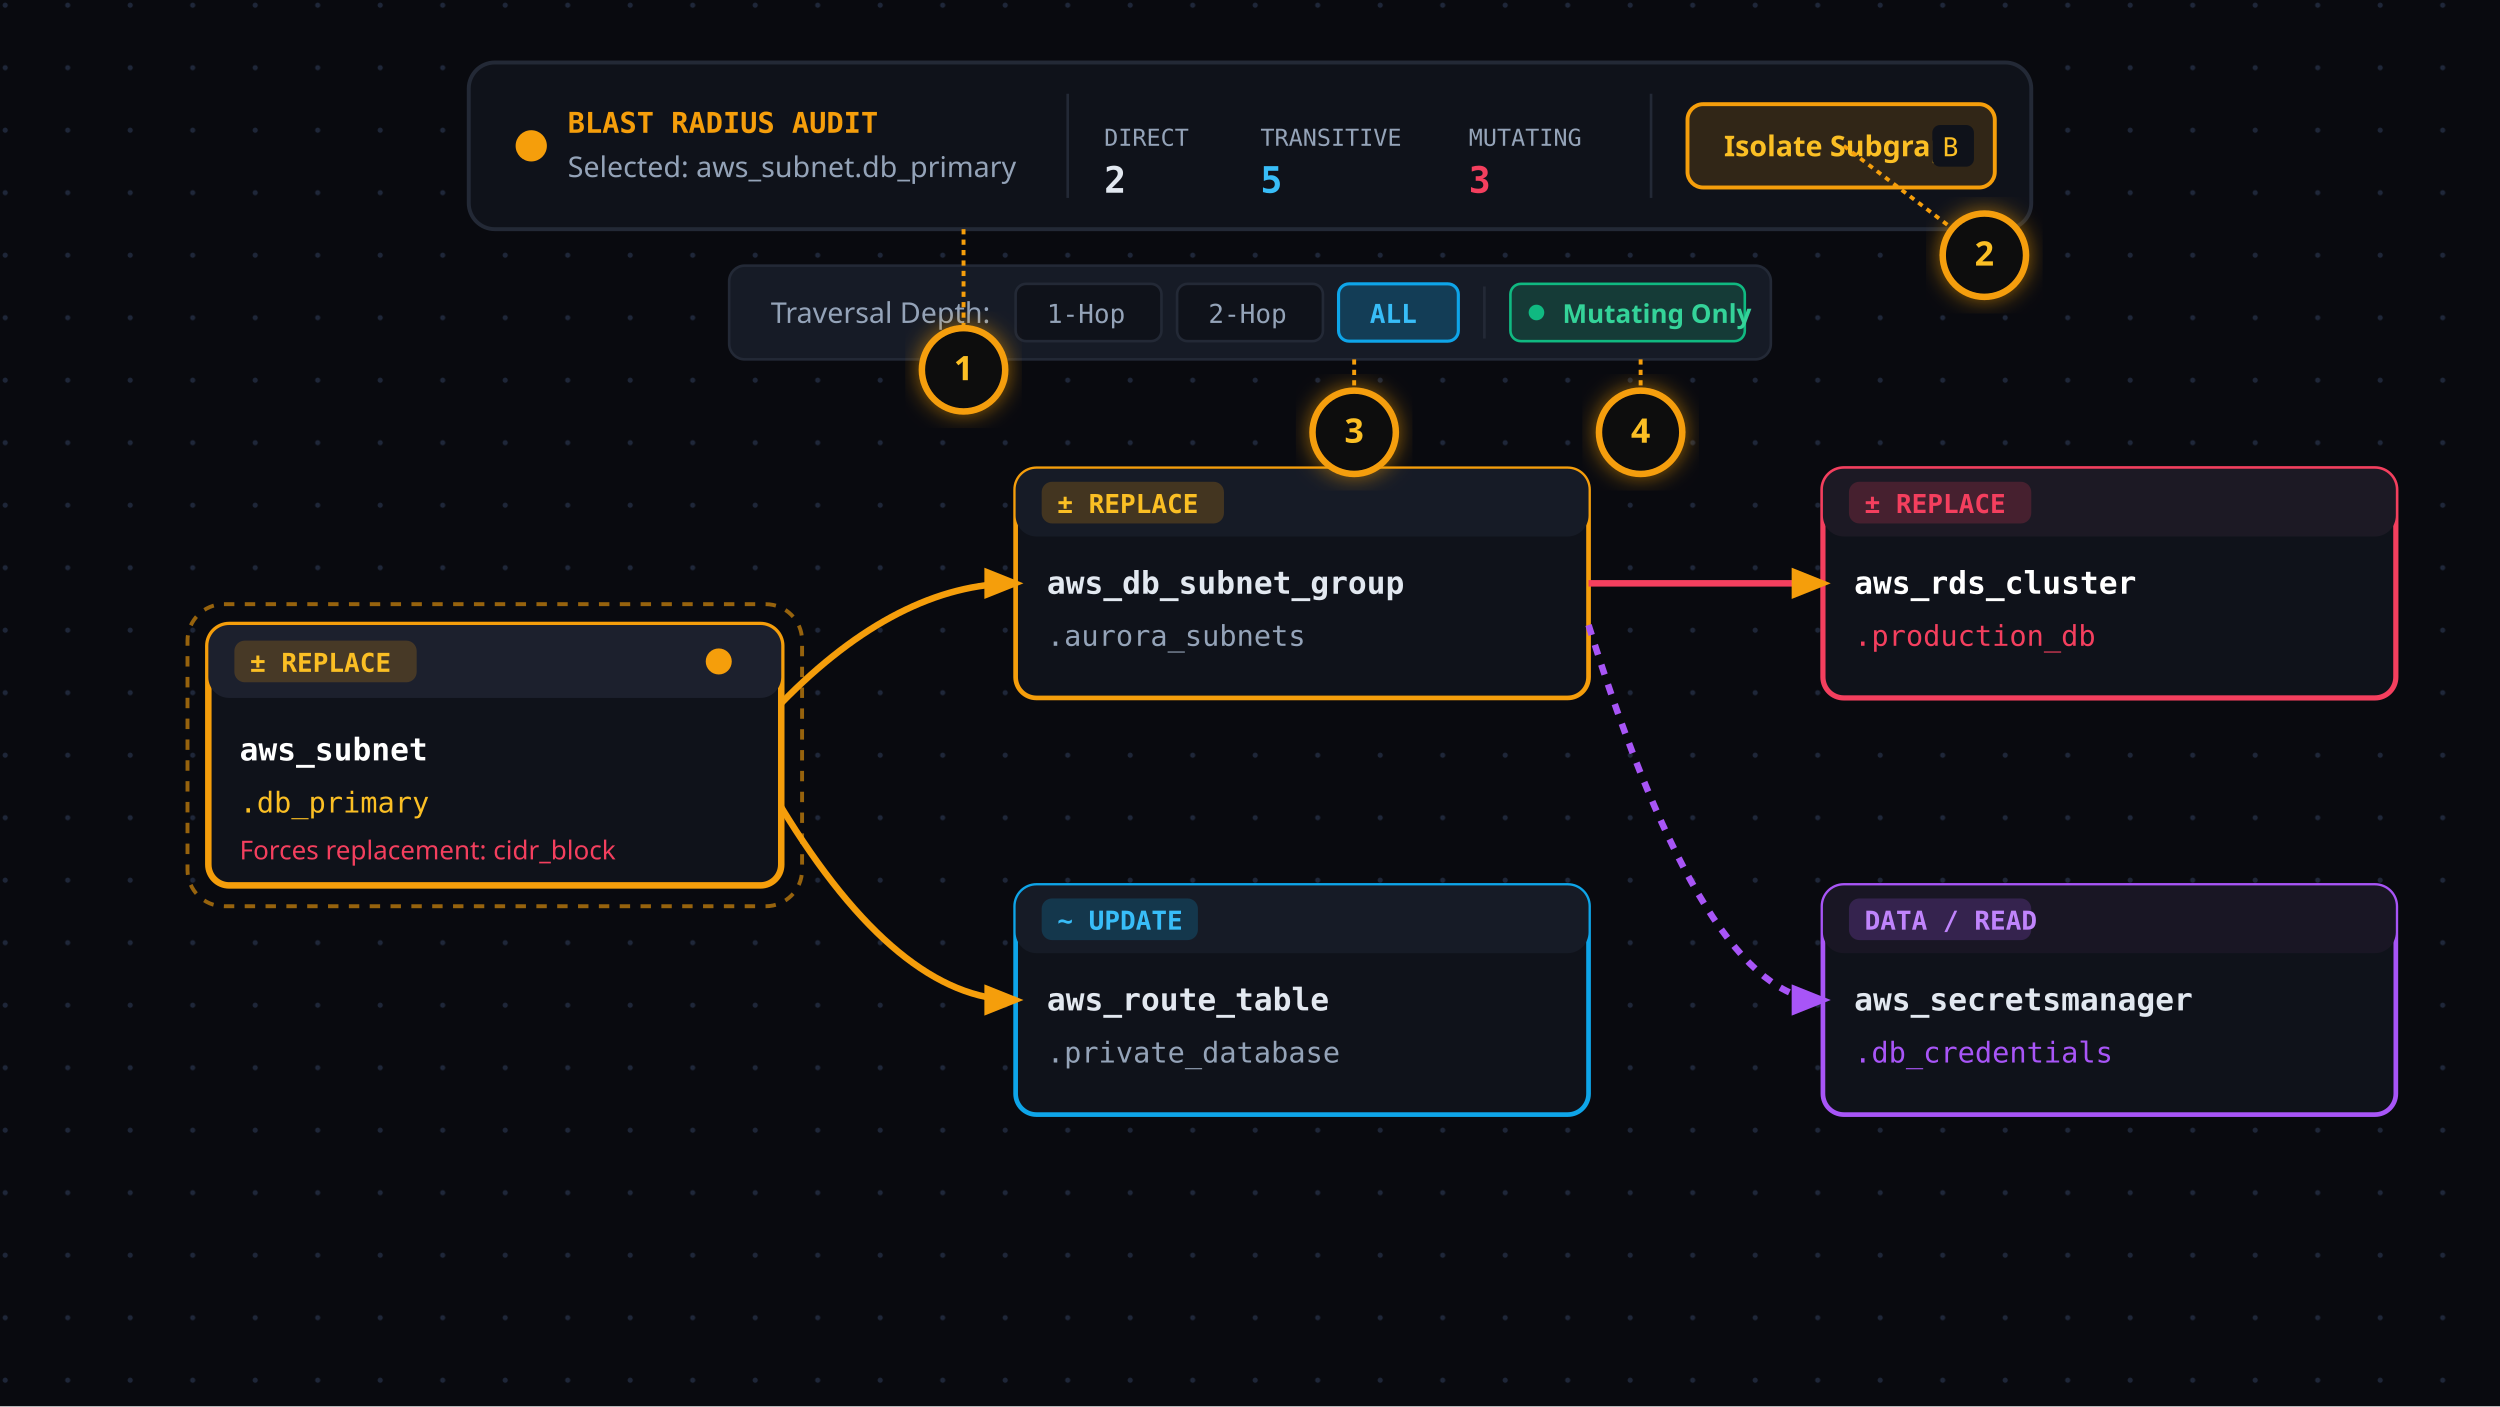
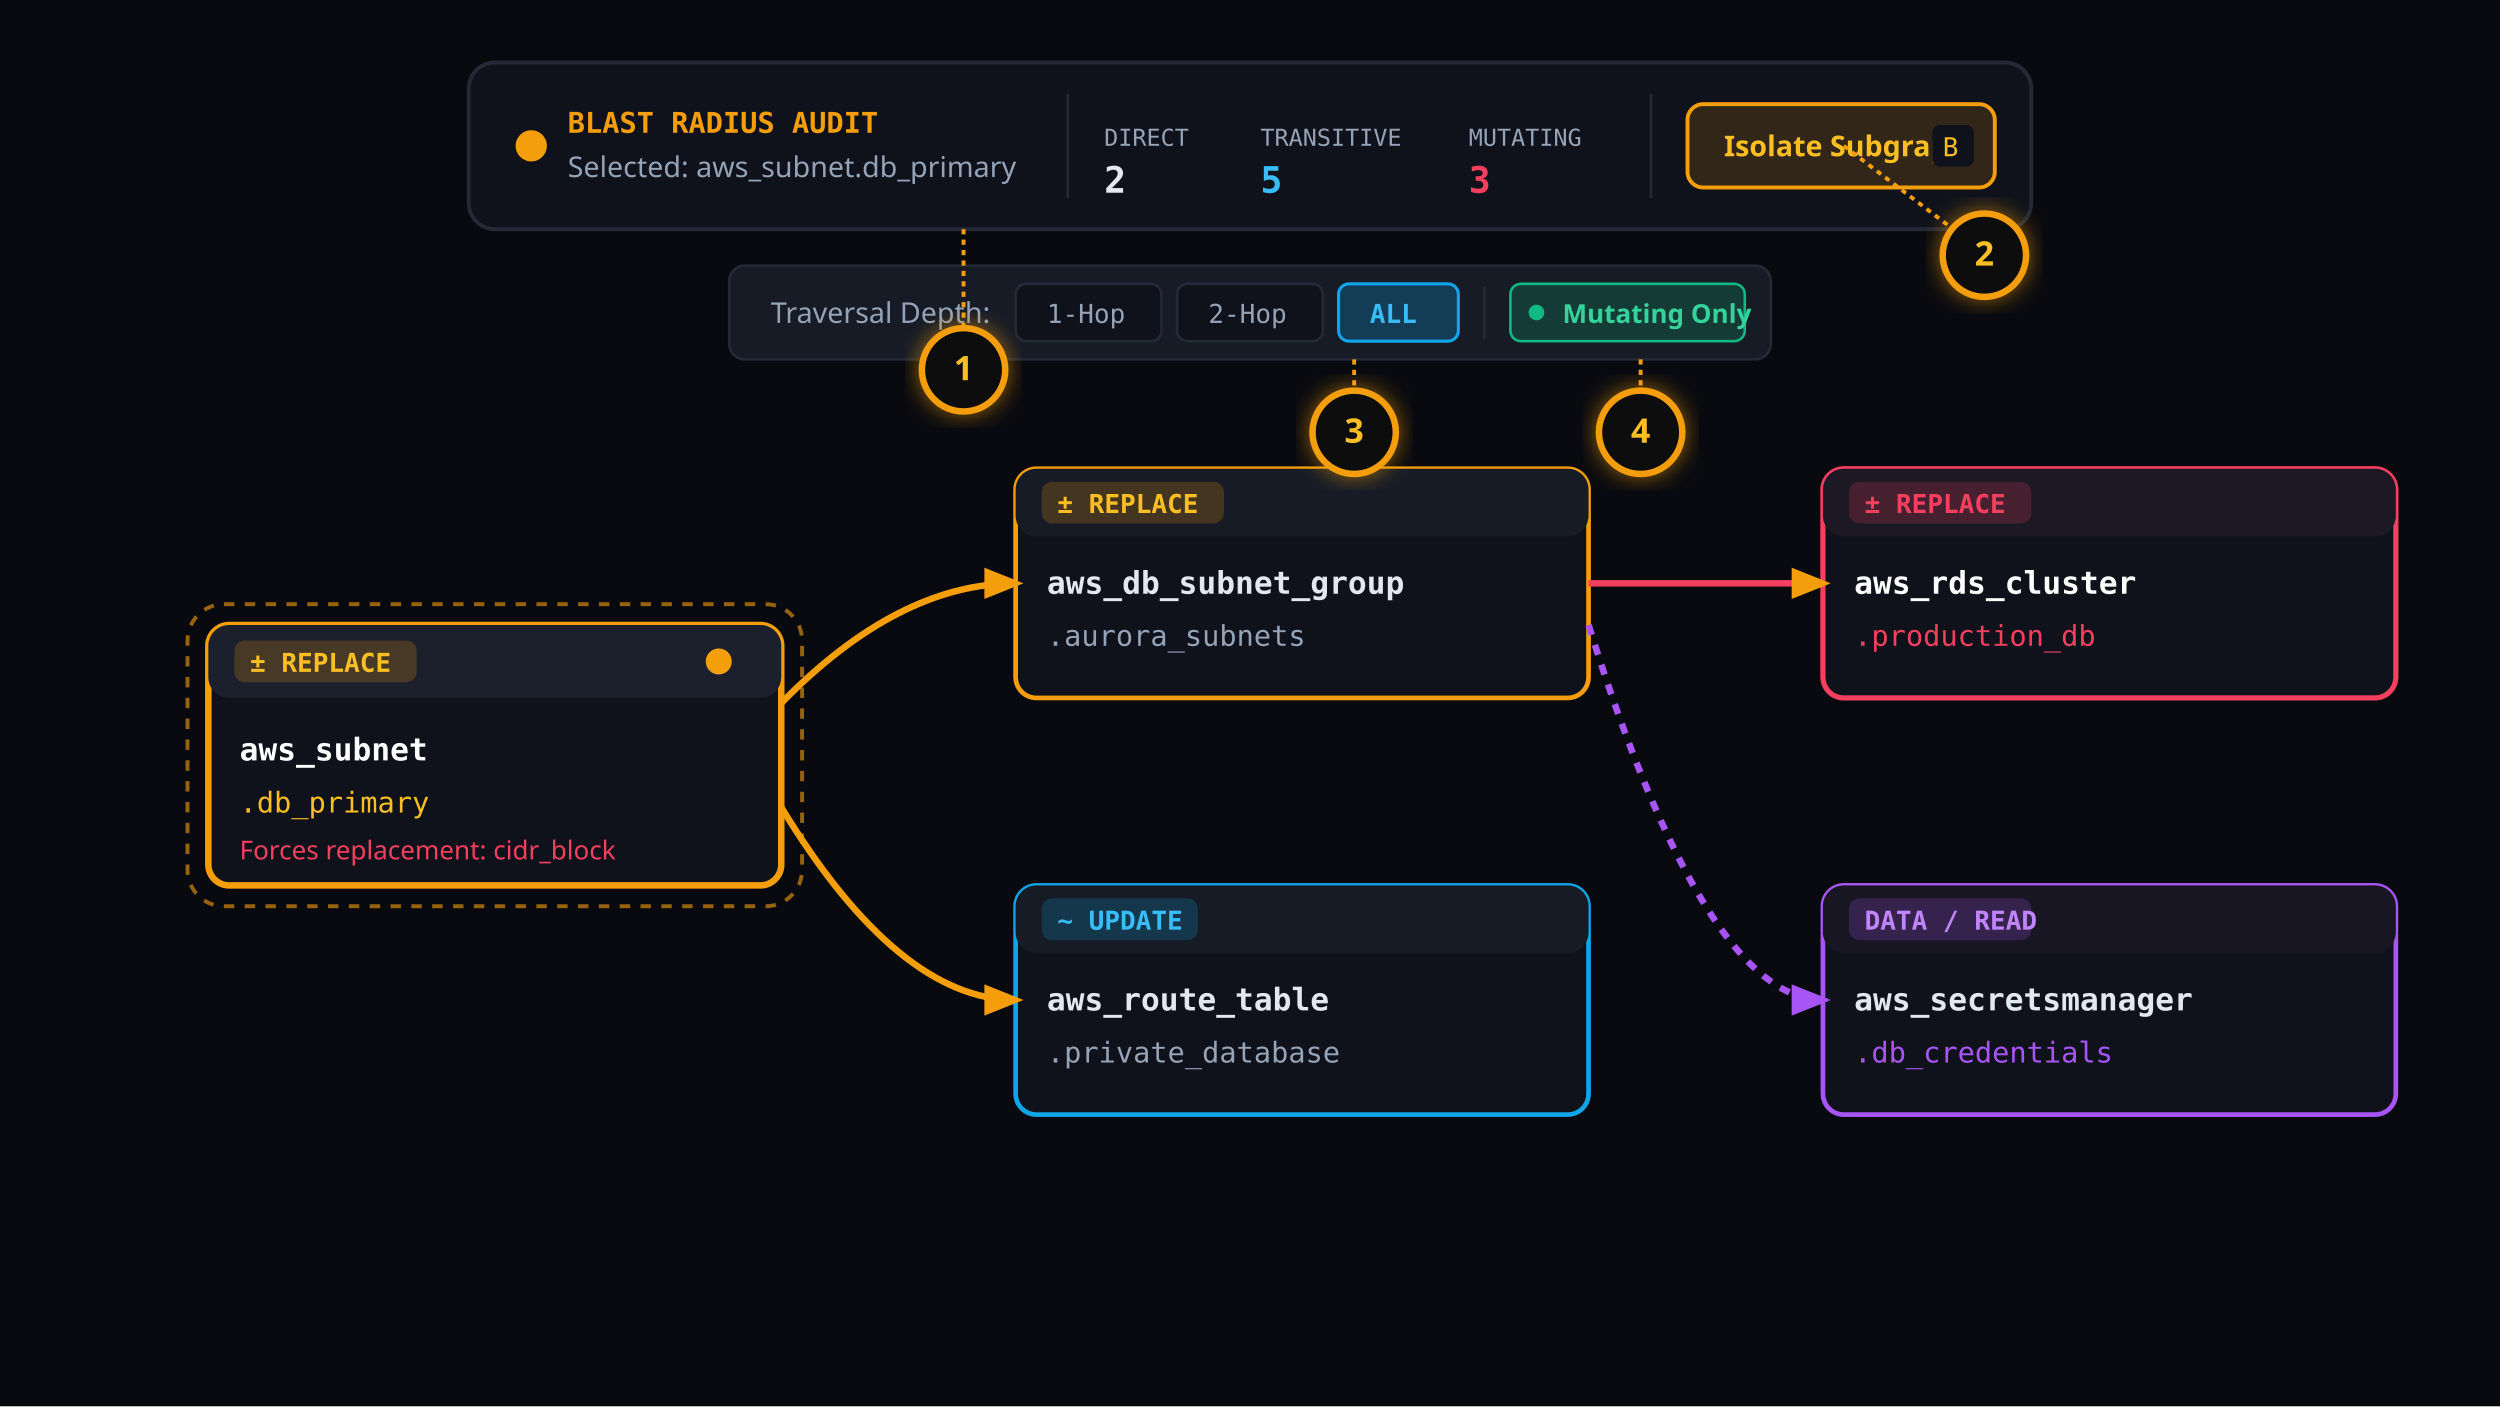
<svg xmlns="http://www.w3.org/2000/svg" width="960" height="540" viewBox="0 0 960 540" fill="none">
  <defs>
    <pattern id="grid-dots-br" x="0" y="0" width="24" height="24" patternUnits="userSpaceOnUse">
      <circle cx="2" cy="2" r="1" fill="#1e2638" />
    </pattern>
    <filter id="glow-br" x="-20%" y="-20%" width="140%" height="140%">
      <feDropShadow dx="0" dy="0" stdDeviation="4" flood-color="#f59e0b" flood-opacity="0.6" />
    </filter>
    <marker id="arrow-br" viewBox="0 0 10 10" refX="8" refY="5" markerWidth="6" markerHeight="6" orient="auto-start-reverse">
      <path d="M 0 1 L 10 5 L 0 9 z" fill="#f59e0b" />
    </marker>
    <marker id="arrow-purple" viewBox="0 0 10 10" refX="8" refY="5" markerWidth="6" markerHeight="6" orient="auto-start-reverse">
      <path d="M 0 1 L 10 5 L 0 9 z" fill="#a855f7" />
    </marker>
  </defs>
  <rect width="960" height="540" fill="#090a0f" />
-   <rect width="960" height="540" fill="url(#grid-dots-br)" />
  <g id="blast-radius-hud" transform="translate(180, 24)">
    <rect width="600" height="64" rx="10" fill="#0f121a" stroke="#232936" stroke-width="1.5" />
    <circle cx="24" cy="32" r="6" fill="#f59e0b" />
    <text x="38" y="27" fill="#f59e0b" font-family="'DM Mono', monospace" font-size="11" font-weight="700">BLAST RADIUS AUDIT</text>
    <text x="38" y="44" fill="#94a3b8" font-family="'DM Sans', sans-serif" font-size="11">Selected: aws_subnet.db_primary</text>
    <line x1="230" y1="12" x2="230" y2="52" stroke="#232936" stroke-width="1" />
    <g transform="translate(244, 18)">
      <text x="0" y="14" fill="#94a3b8" font-family="'DM Mono', monospace" font-size="9">DIRECT</text>
      <text x="0" y="32" fill="#e2e8f0" font-family="'DM Mono', monospace" font-size="14" font-weight="700">2</text>
    </g>
    <g transform="translate(304, 18)">
      <text x="0" y="14" fill="#94a3b8" font-family="'DM Mono', monospace" font-size="9">TRANSITIVE</text>
      <text x="0" y="32" fill="#38bdf8" font-family="'DM Mono', monospace" font-size="14" font-weight="700">5</text>
    </g>
    <g transform="translate(384, 18)">
      <text x="0" y="14" fill="#94a3b8" font-family="'DM Mono', monospace" font-size="9">MUTATING</text>
      <text x="0" y="32" fill="#f43f5e" font-family="'DM Mono', monospace" font-size="14" font-weight="700">3</text>
    </g>
    <line x1="454" y1="12" x2="454" y2="52" stroke="#232936" stroke-width="1" />
    <g transform="translate(468, 16)">
      <rect width="118" height="32" rx="6" fill="#f59e0b" fill-opacity="0.15" stroke="#f59e0b" stroke-width="1.5" />
      <text x="14" y="20" fill="#fbbf24" font-family="'DM Sans', sans-serif" font-size="11" font-weight="600">Isolate Subgraph</text>
      <rect x="94" y="8" width="16" height="16" rx="3" fill="#0f121a" />
      <text x="98" y="20" fill="#fbbf24" font-family="'DM Mono', monospace" font-size="10">B</text>
    </g>
  </g>
  <g id="subgraph-stepper-strip" transform="translate(280, 102)">
    <rect width="400" height="36" rx="6" fill="#161b26" stroke="#232936" />
    <text x="16" y="22" fill="#94a3b8" font-family="'DM Sans', sans-serif" font-size="11">Traversal Depth:</text>
    <rect x="110" y="7" width="56" height="22" rx="4" fill="#0f121a" stroke="#232936" />
    <text x="122" y="22" fill="#94a3b8" font-family="'DM Mono', monospace" font-size="10">1-Hop</text>
    <rect x="172" y="7" width="56" height="22" rx="4" fill="#0f121a" stroke="#232936" />
    <text x="184" y="22" fill="#94a3b8" font-family="'DM Mono', monospace" font-size="10">2-Hop</text>
    <rect x="234" y="7" width="46" height="22" rx="4" fill="#0ea5e9" fill-opacity="0.25" stroke="#0ea5e9" stroke-width="1.2" />
    <text x="246" y="22" fill="#38bdf8" font-family="'DM Mono', monospace" font-size="10" font-weight="600">ALL</text>
    <line x1="290" y1="8" x2="290" y2="28" stroke="#232936" />
    <rect x="300" y="7" width="90" height="22" rx="4" fill="#10b981" fill-opacity="0.2" stroke="#10b981" stroke-width="1" />
    <circle cx="310" cy="18" r="3" fill="#10b981" />
    <text x="320" y="22" fill="#34d399" font-family="'DM Sans', sans-serif" font-size="10" font-weight="600">Mutating Only</text>
  </g>
  <g transform="translate(80, 240)">
    <rect x="-8" y="-8" width="236" height="116" rx="14" fill="none" stroke="#f59e0b" stroke-width="1.5" stroke-dasharray="4 4" opacity="0.6" />
    <rect width="220" height="100" rx="8" fill="#0f121a" stroke="#f59e0b" stroke-width="2.5" />
    <rect x="0" y="0" width="220" height="28" rx="8" fill="#1c202d" />
    <rect x="10" y="6" width="70" height="16" rx="4" fill="#f59e0b" fill-opacity="0.2" />
    <text x="16" y="18" fill="#fbbf24" font-family="'DM Mono', monospace" font-size="10" font-weight="700">± REPLACE</text>
    <circle cx="196" cy="14" r="5" fill="#f59e0b" />
    <text x="12" y="52" fill="#ffffff" font-family="'DM Mono', monospace" font-size="12" font-weight="600">aws_subnet</text>
    <text x="12" y="72" fill="#fbbf24" font-family="'DM Mono', monospace" font-size="11">.db_primary</text>
    <text x="12" y="90" fill="#f43f5e" font-family="'DM Sans', sans-serif" font-size="10" font-weight="500">Forces replacement: cidr_block</text>
  </g>
  <g transform="translate(390, 180)">
    <rect width="220" height="88" rx="8" fill="#0f121a" stroke="#f59e0b" stroke-width="1.8" />
    <rect x="0" y="0" width="220" height="26" rx="8" fill="#161b26" />
    <rect x="10" y="5" width="70" height="16" rx="4" fill="#f59e0b" fill-opacity="0.2" />
    <text x="16" y="17" fill="#fbbf24" font-family="'DM Mono', monospace" font-size="10" font-weight="700">± REPLACE</text>
    <text x="12" y="48" fill="#e2e8f0" font-family="'DM Mono', monospace" font-size="12" font-weight="600">aws_db_subnet_group</text>
    <text x="12" y="68" fill="#94a3b8" font-family="'DM Mono', monospace" font-size="11">.aurora_subnets</text>
  </g>
  <g transform="translate(390, 340)">
    <rect width="220" height="88" rx="8" fill="#0f121a" stroke="#0ea5e9" stroke-width="1.8" />
    <rect x="0" y="0" width="220" height="26" rx="8" fill="#161b26" />
    <rect x="10" y="5" width="60" height="16" rx="4" fill="#0ea5e9" fill-opacity="0.2" />
    <text x="16" y="17" fill="#38bdf8" font-family="'DM Mono', monospace" font-size="10" font-weight="700">~ UPDATE</text>
    <text x="12" y="48" fill="#e2e8f0" font-family="'DM Mono', monospace" font-size="12" font-weight="600">aws_route_table</text>
    <text x="12" y="68" fill="#94a3b8" font-family="'DM Mono', monospace" font-size="11">.private_database</text>
  </g>
  <g transform="translate(700, 180)">
    <rect width="220" height="88" rx="8" fill="#0f121a" stroke="#f43f5e" stroke-width="2" />
    <rect x="0" y="0" width="220" height="26" rx="8" fill="#1c1924" />
    <rect x="10" y="5" width="70" height="16" rx="4" fill="#f43f5e" fill-opacity="0.2" />
    <text x="16" y="17" fill="#f43f5e" font-family="'DM Mono', monospace" font-size="10" font-weight="700">± REPLACE</text>
    <text x="12" y="48" fill="#ffffff" font-family="'DM Mono', monospace" font-size="12" font-weight="600">aws_rds_cluster</text>
    <text x="12" y="68" fill="#f43f5e" font-family="'DM Mono', monospace" font-size="11">.production_db</text>
  </g>
  <g transform="translate(700, 340)">
    <rect width="220" height="88" rx="8" fill="#0f121a" stroke="#a855f7" stroke-width="1.8" />
    <rect x="0" y="0" width="220" height="26" rx="8" fill="#191624" />
    <rect x="10" y="5" width="70" height="16" rx="4" fill="#a855f7" fill-opacity="0.2" />
    <text x="16" y="17" fill="#c084fc" font-family="'DM Mono', monospace" font-size="10" font-weight="700">DATA / READ</text>
    <text x="12" y="48" fill="#e2e8f0" font-family="'DM Mono', monospace" font-size="12" font-weight="600">aws_secretsmanager</text>
    <text x="12" y="68" fill="#a855f7" font-family="'DM Mono', monospace" font-size="11">.db_credentials</text>
  </g>
  <path d="M 300 270 Q 345 224 390 224" stroke="#f59e0b" stroke-width="2.5" fill="none" marker-end="url(#arrow-br)" />
  <path d="M 300 310 Q 345 384 390 384" stroke="#f59e0b" stroke-width="2.5" fill="none" marker-end="url(#arrow-br)" />
  <path d="M 610 224 L 700 224" stroke="#f43f5e" stroke-width="2.5" fill="none" marker-end="url(#arrow-br)" />
  <path d="M 610 240 Q 655 384 700 384" stroke="#a855f7" stroke-width="2.5" stroke-dasharray="4 4" fill="none" marker-end="url(#arrow-purple)" />
  <line x1="370" y1="88" x2="370" y2="128" stroke="#f59e0b" stroke-width="1.5" stroke-dasharray="2 2" />
  <g class="callout-pin" transform="translate(370, 142)">
    <circle cx="0" cy="0" r="16" fill="#090a0f" stroke="#f59e0b" stroke-width="2.5" filter="url(#glow-br)" />
    <text x="0" y="4" text-anchor="middle" fill="#fbbf24" font-family="'DM Sans', sans-serif" font-size="13" font-weight="700">1</text>
  </g>
  <line x1="708" y1="56" x2="750" y2="88" stroke="#f59e0b" stroke-width="1.5" stroke-dasharray="2 2" />
  <g class="callout-pin" transform="translate(762, 98)">
    <circle cx="0" cy="0" r="16" fill="#090a0f" stroke="#f59e0b" stroke-width="2.5" filter="url(#glow-br)" />
    <text x="0" y="4" text-anchor="middle" fill="#fbbf24" font-family="'DM Sans', sans-serif" font-size="13" font-weight="700">2</text>
  </g>
  <line x1="520" y1="138" x2="520" y2="152" stroke="#f59e0b" stroke-width="1.5" stroke-dasharray="2 2" />
  <g class="callout-pin" transform="translate(520, 166)">
    <circle cx="0" cy="0" r="16" fill="#090a0f" stroke="#f59e0b" stroke-width="2.5" filter="url(#glow-br)" />
    <text x="0" y="4" text-anchor="middle" fill="#fbbf24" font-family="'DM Sans', sans-serif" font-size="13" font-weight="700">3</text>
  </g>
  <line x1="630" y1="138" x2="630" y2="152" stroke="#f59e0b" stroke-width="1.5" stroke-dasharray="2 2" />
  <g class="callout-pin" transform="translate(630, 166)">
    <circle cx="0" cy="0" r="16" fill="#090a0f" stroke="#f59e0b" stroke-width="2.5" filter="url(#glow-br)" />
    <text x="0" y="4" text-anchor="middle" fill="#fbbf24" font-family="'DM Sans', sans-serif" font-size="13" font-weight="700">4</text>
  </g>
</svg>
